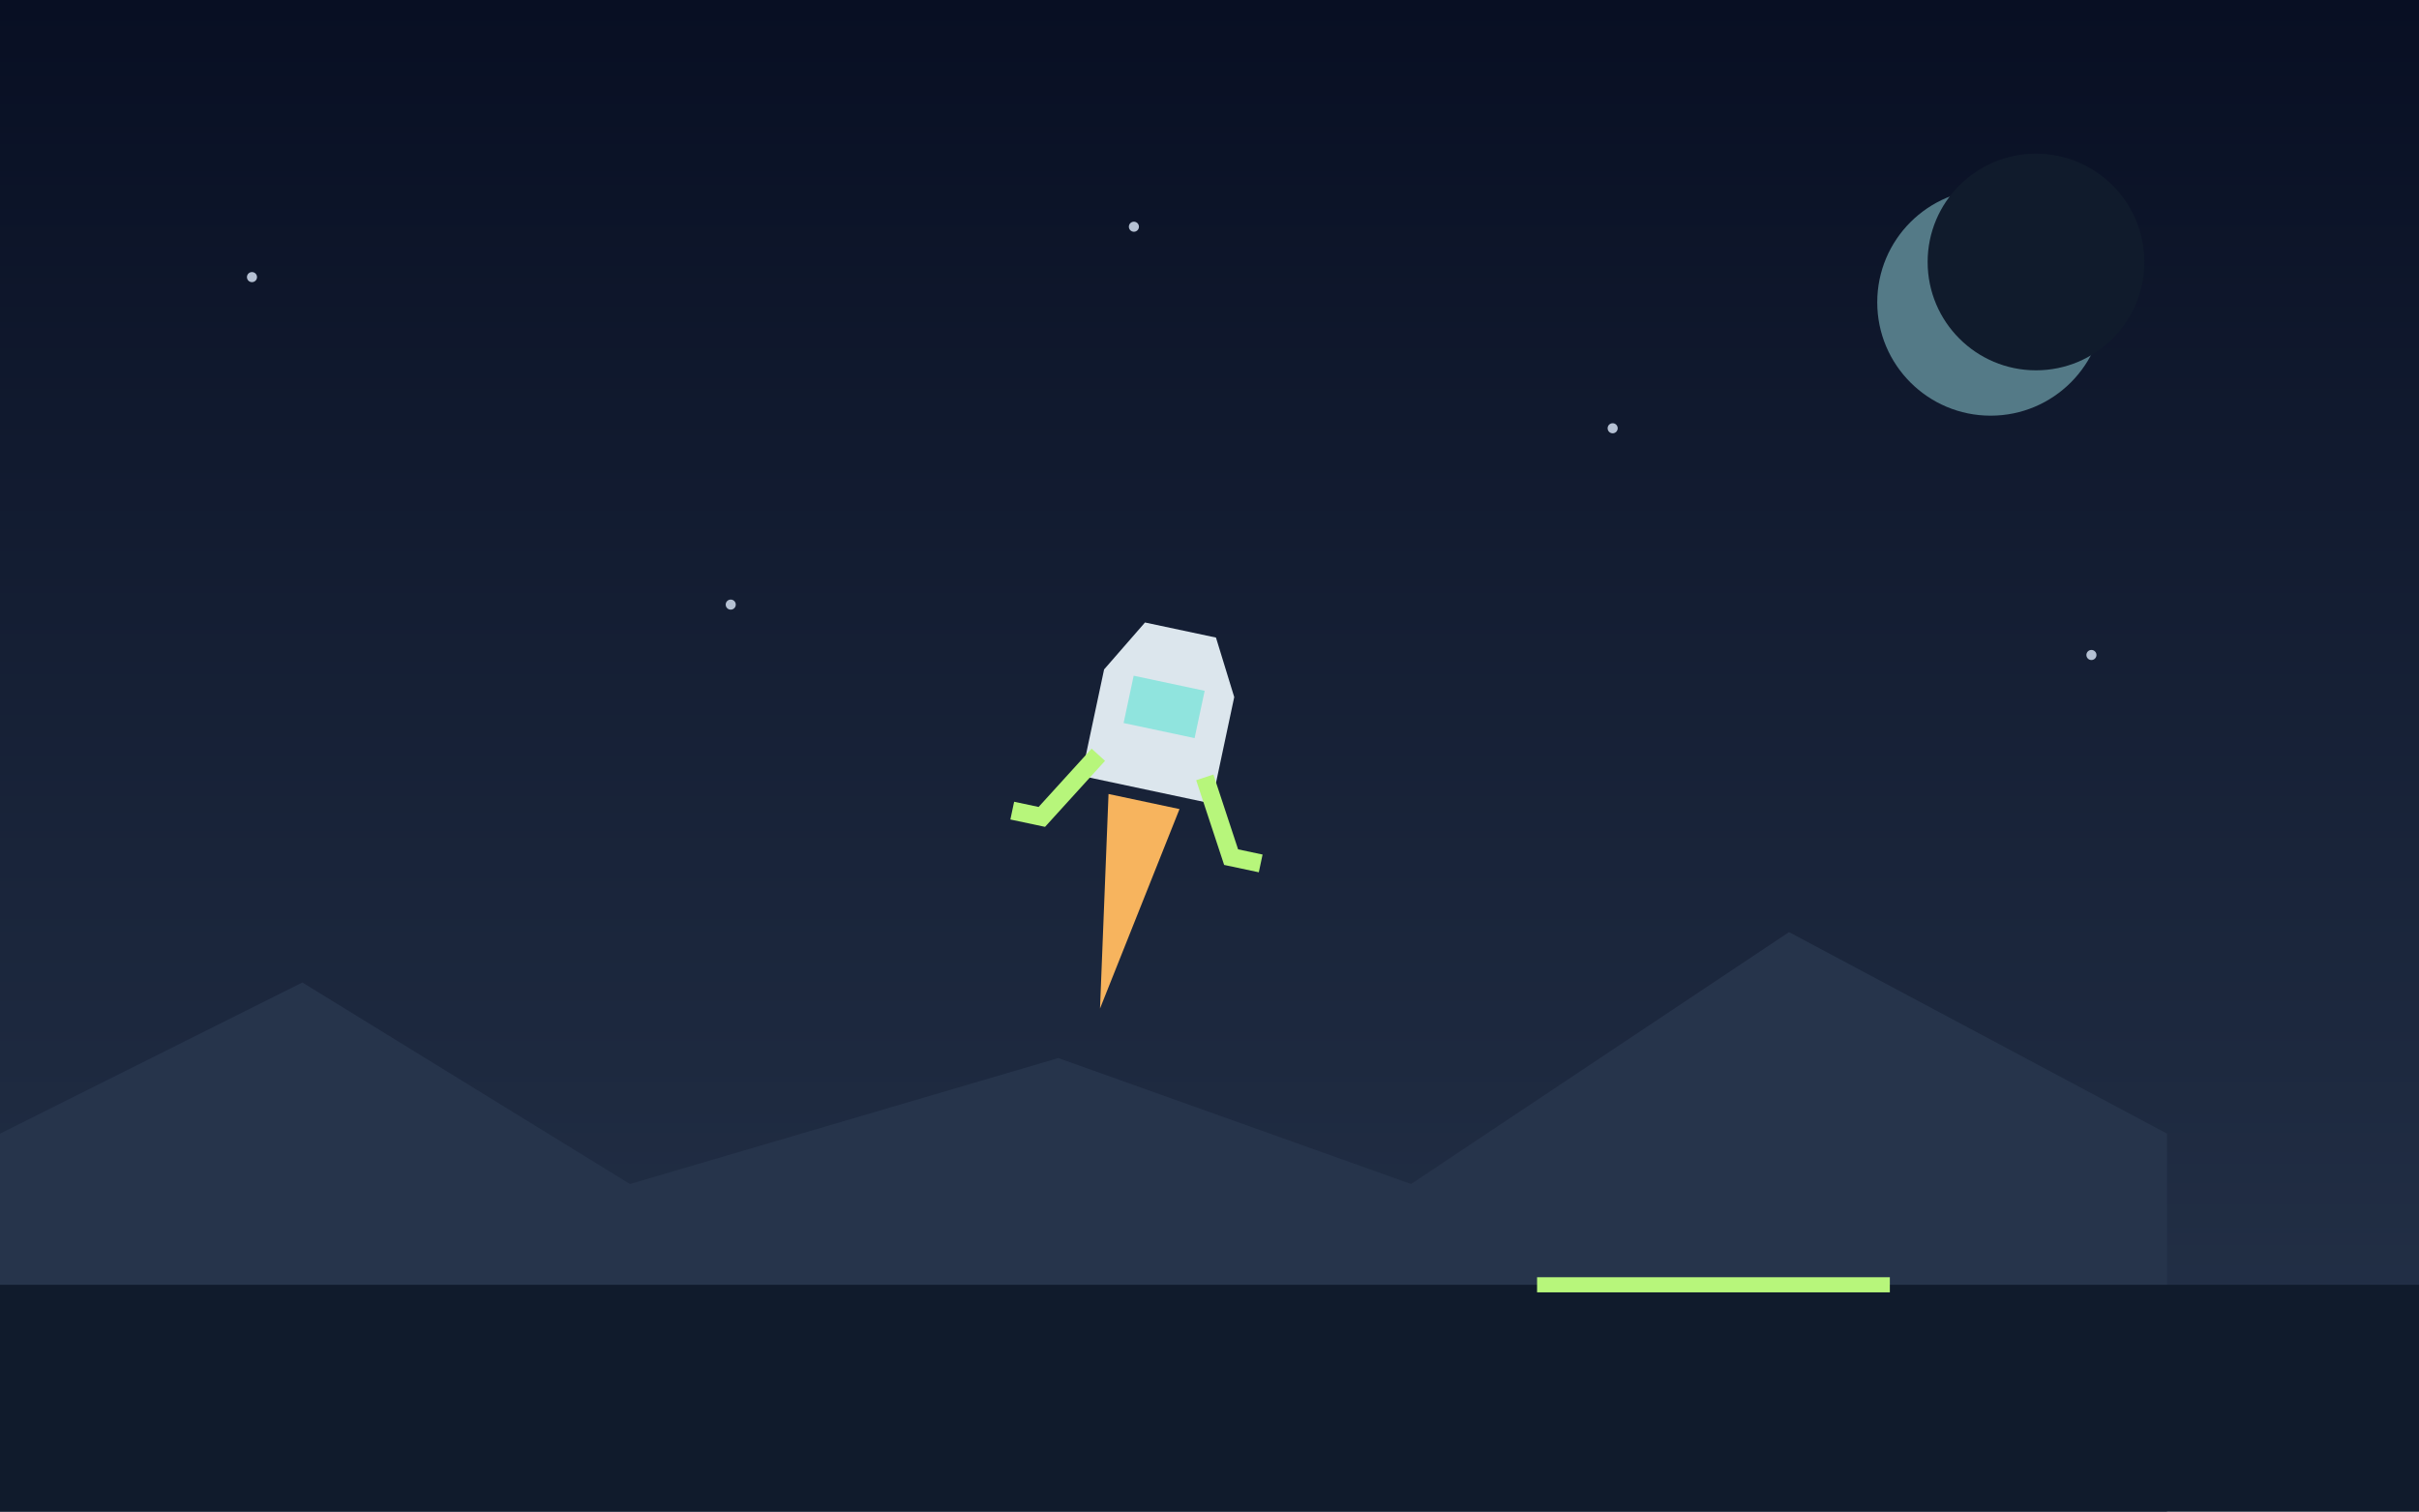
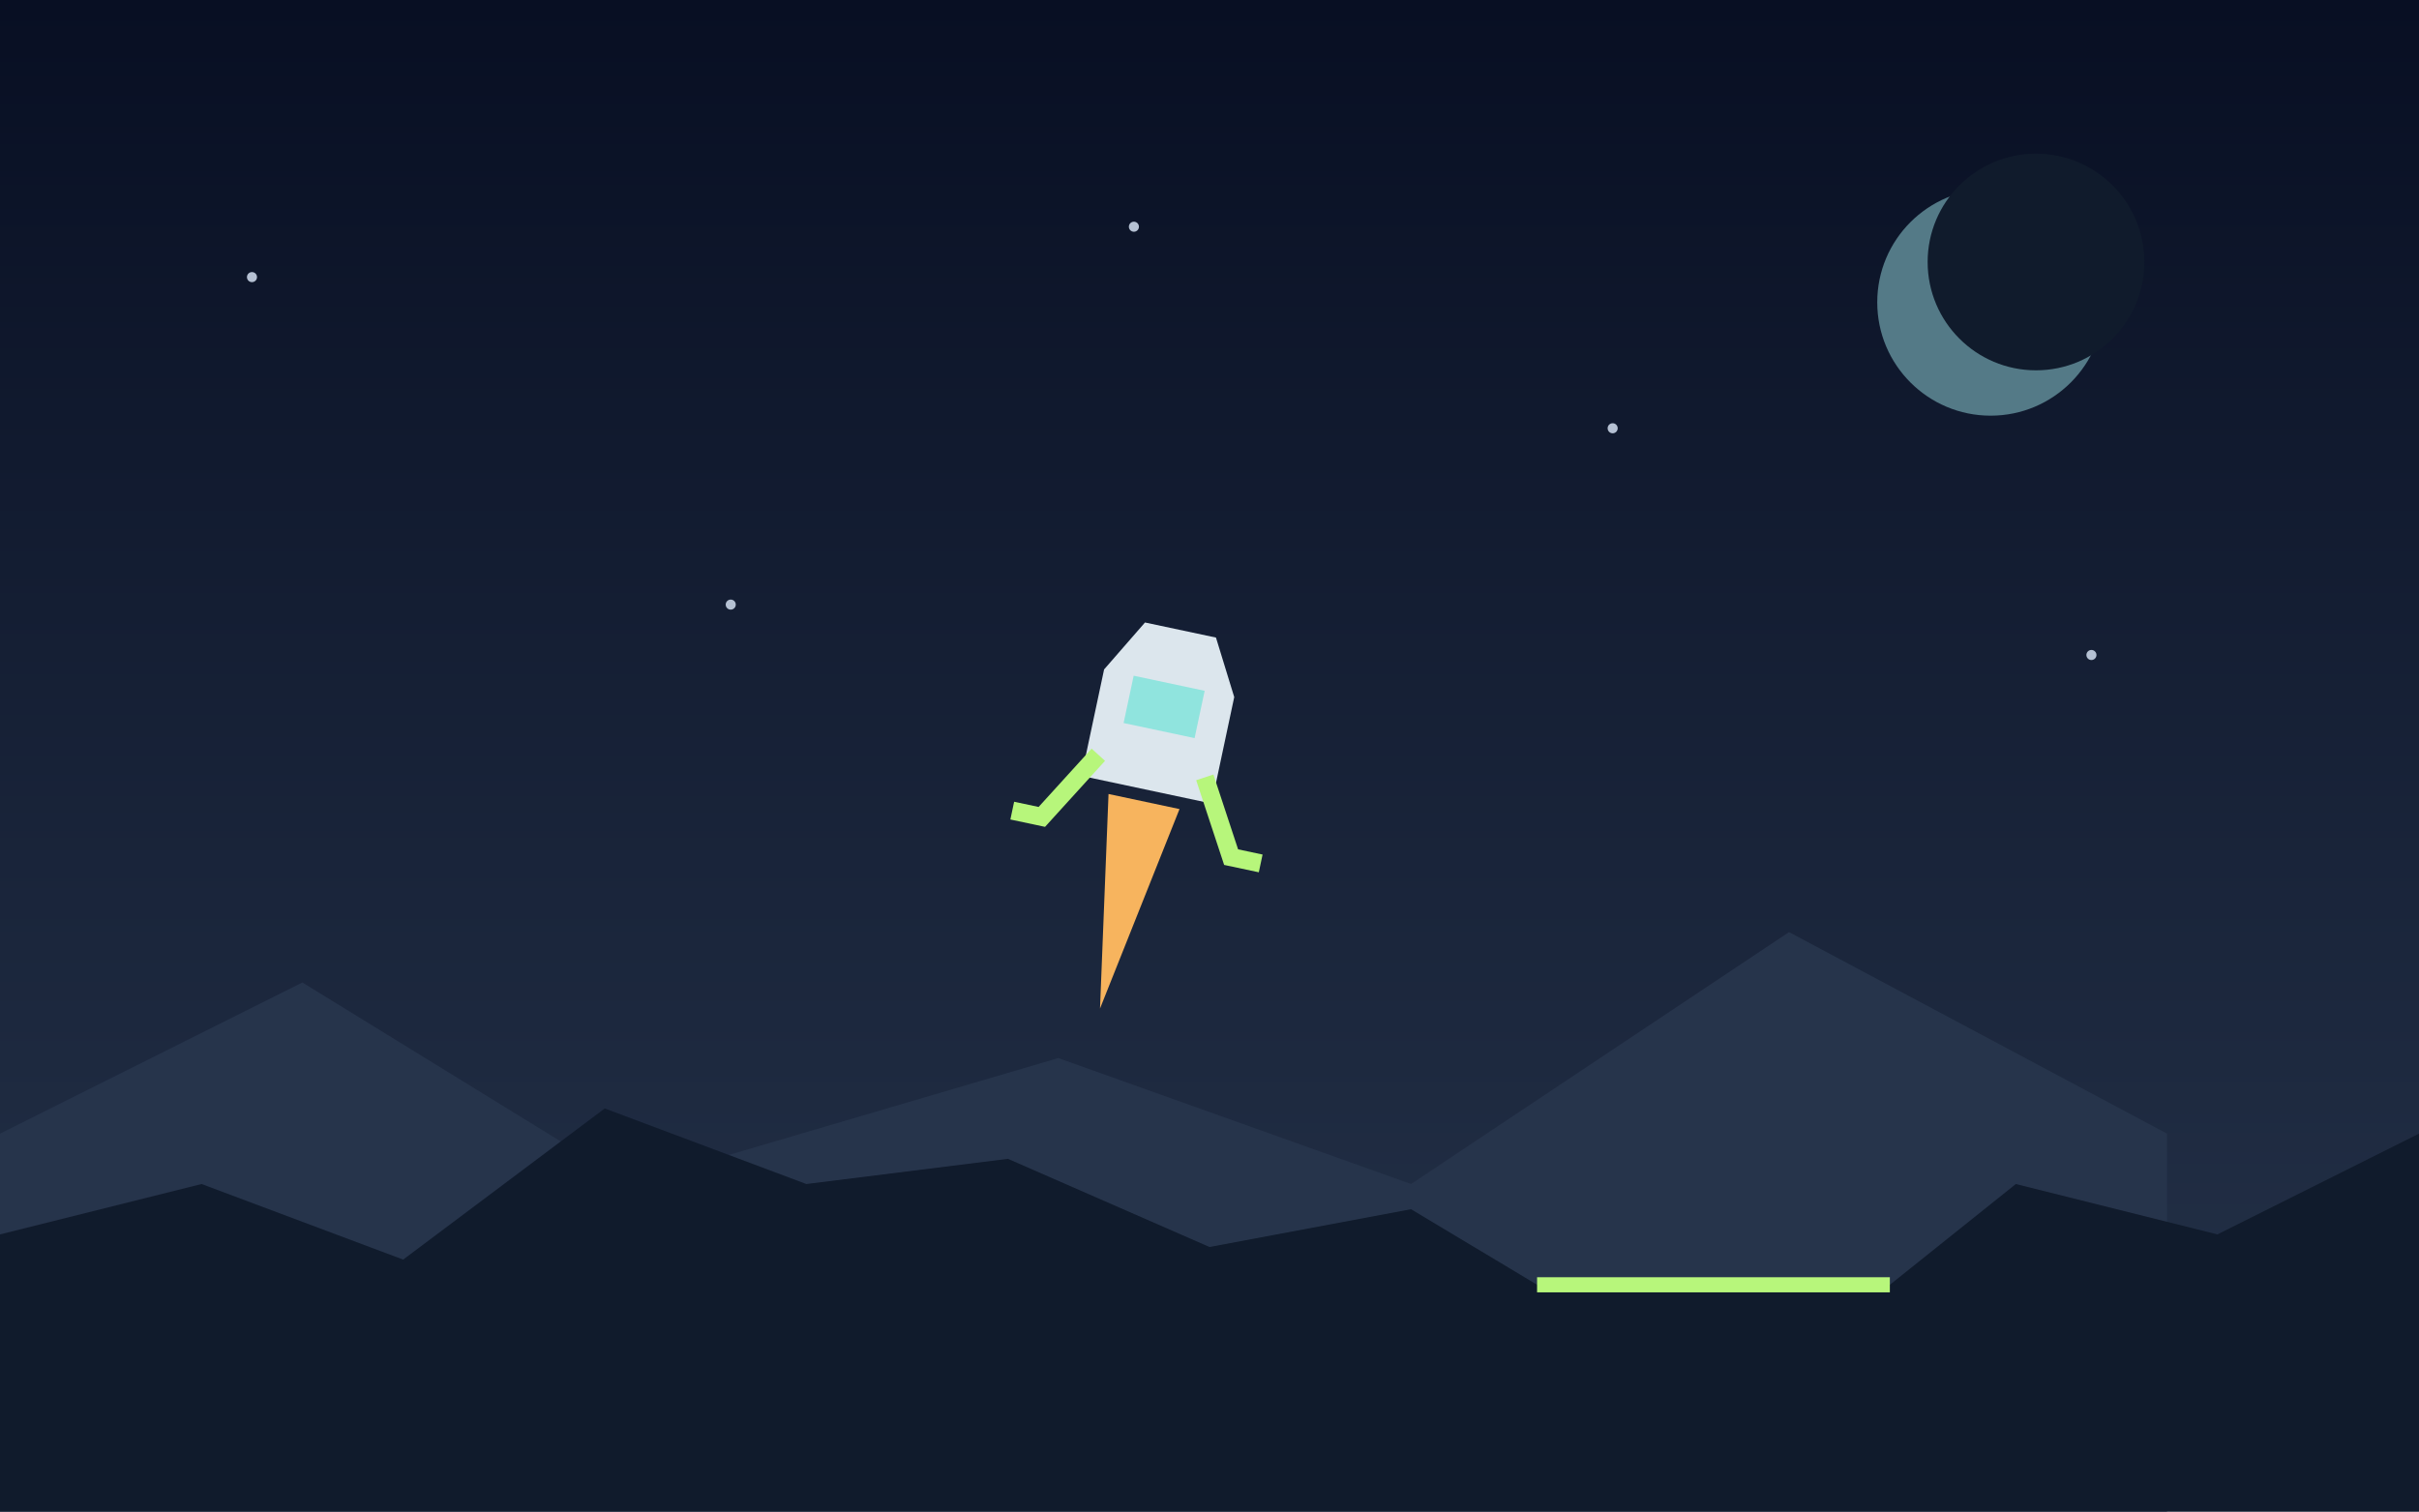
<svg xmlns="http://www.w3.org/2000/svg" viewBox="0 0 960 600">
  <defs>
    <linearGradient id="sky" x2="0" y2="1">
      <stop stop-color="#080f23" />
      <stop offset="1" stop-color="#26344b" />
    </linearGradient>
  </defs>
  <path fill="url(#sky)" d="M0 0h960v600H0z" />
  <g fill="#b5c1d3">
    <circle cx="100" cy="110" r="2" />
    <circle cx="450" cy="90" r="2" />
    <circle cx="290" cy="240" r="2" />
    <circle cx="640" cy="170" r="2" />
    <circle cx="830" cy="260" r="2" />
  </g>
  <circle cx="790" cy="120" r="45" fill="#547a87" />
  <circle cx="808" cy="104" r="43" fill="#101b2c" />
  <path fill="#26344b" d="m0 450 120-60 130 80 170-50 140 50 150-100 150 80v150H0z" />
-   <path fill="#101b2c" d="M0 510h960v90H0z" />
+   <path fill="#101b2c" d="M0 490 80 470 160 500 240 440 320 470 400 460 480 495 560 480 610 510 750 510 800 470 880 490 960 450V600H0z" />
  <path stroke="#b7f67b" stroke-width="6" d="M610 510h140" />
  <g transform="translate(460 290) rotate(12) scale(2.4)">
    <path fill="#f7b45e" d="m-6 12 6 35 6-35" />
    <path fill="#dce6ed" d="M-11 10V-8l5-9H6l5 9v18z" />
    <path fill="#90e4de" d="M-6-8H6v8H-6z" />
    <path fill="none" stroke="#b7f67b" stroke-width="3" d="m-9 6-7 12h-5M9 6l7 12h5" />
  </g>
</svg>
